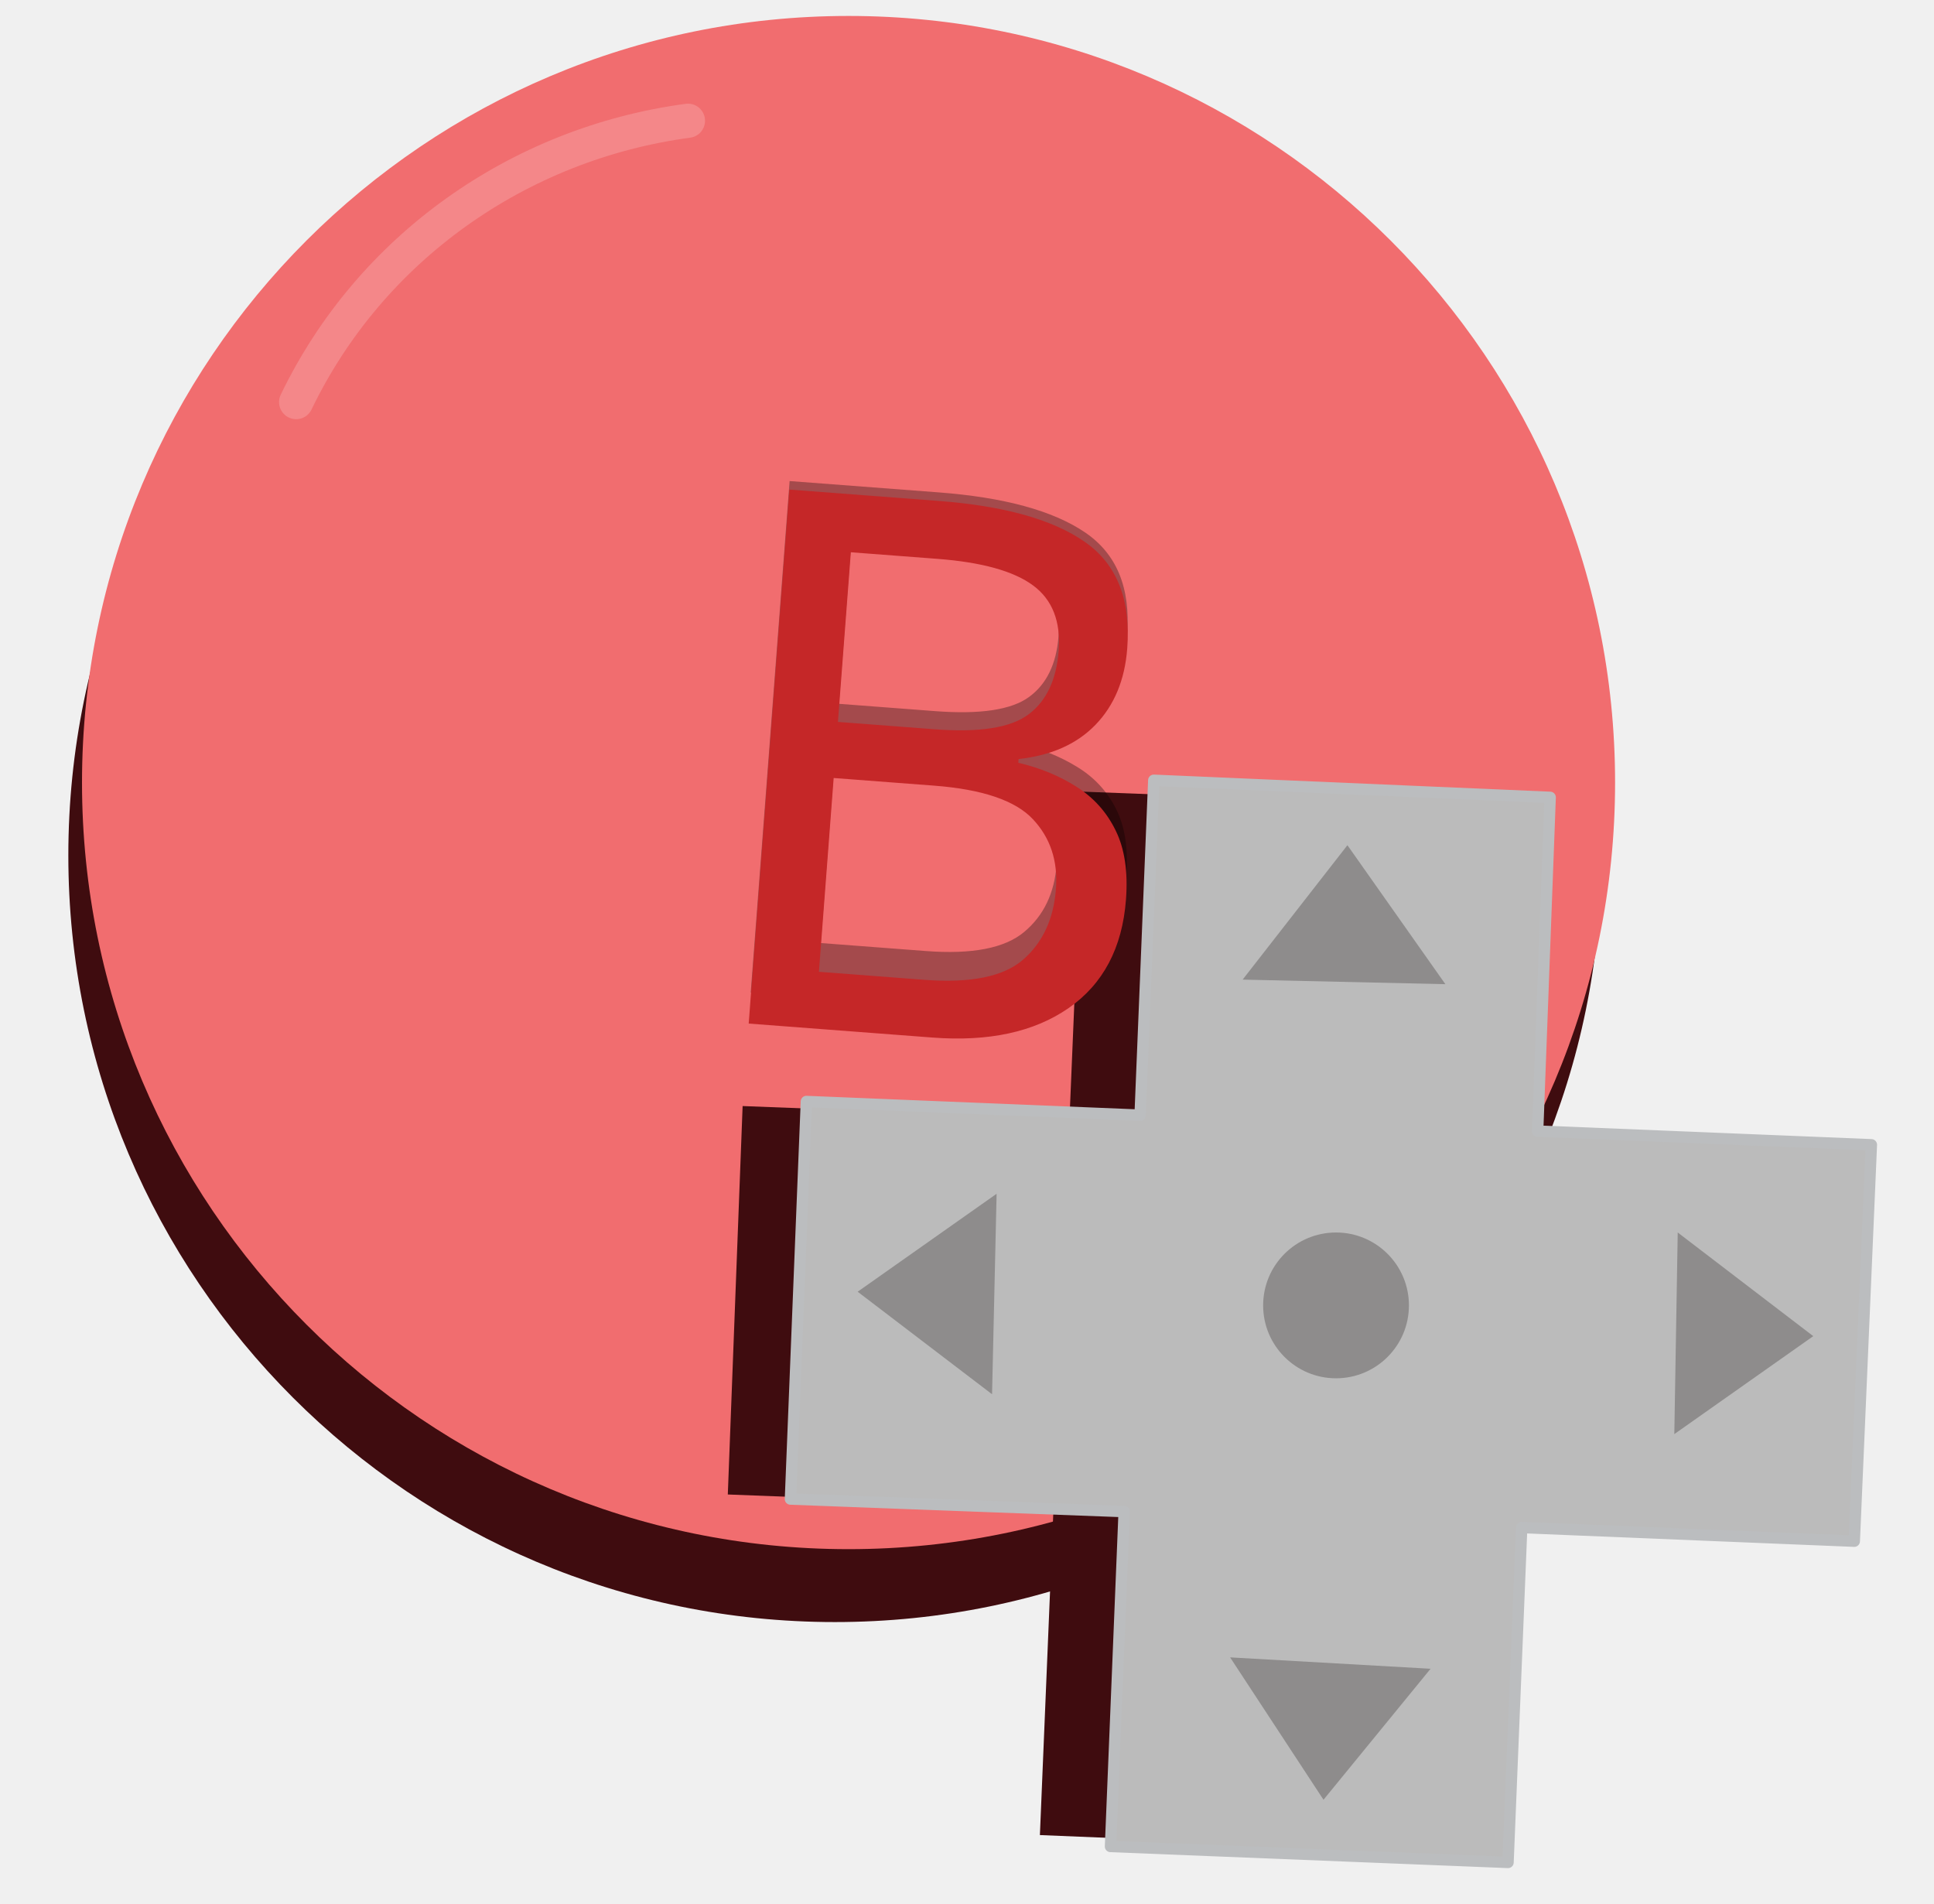
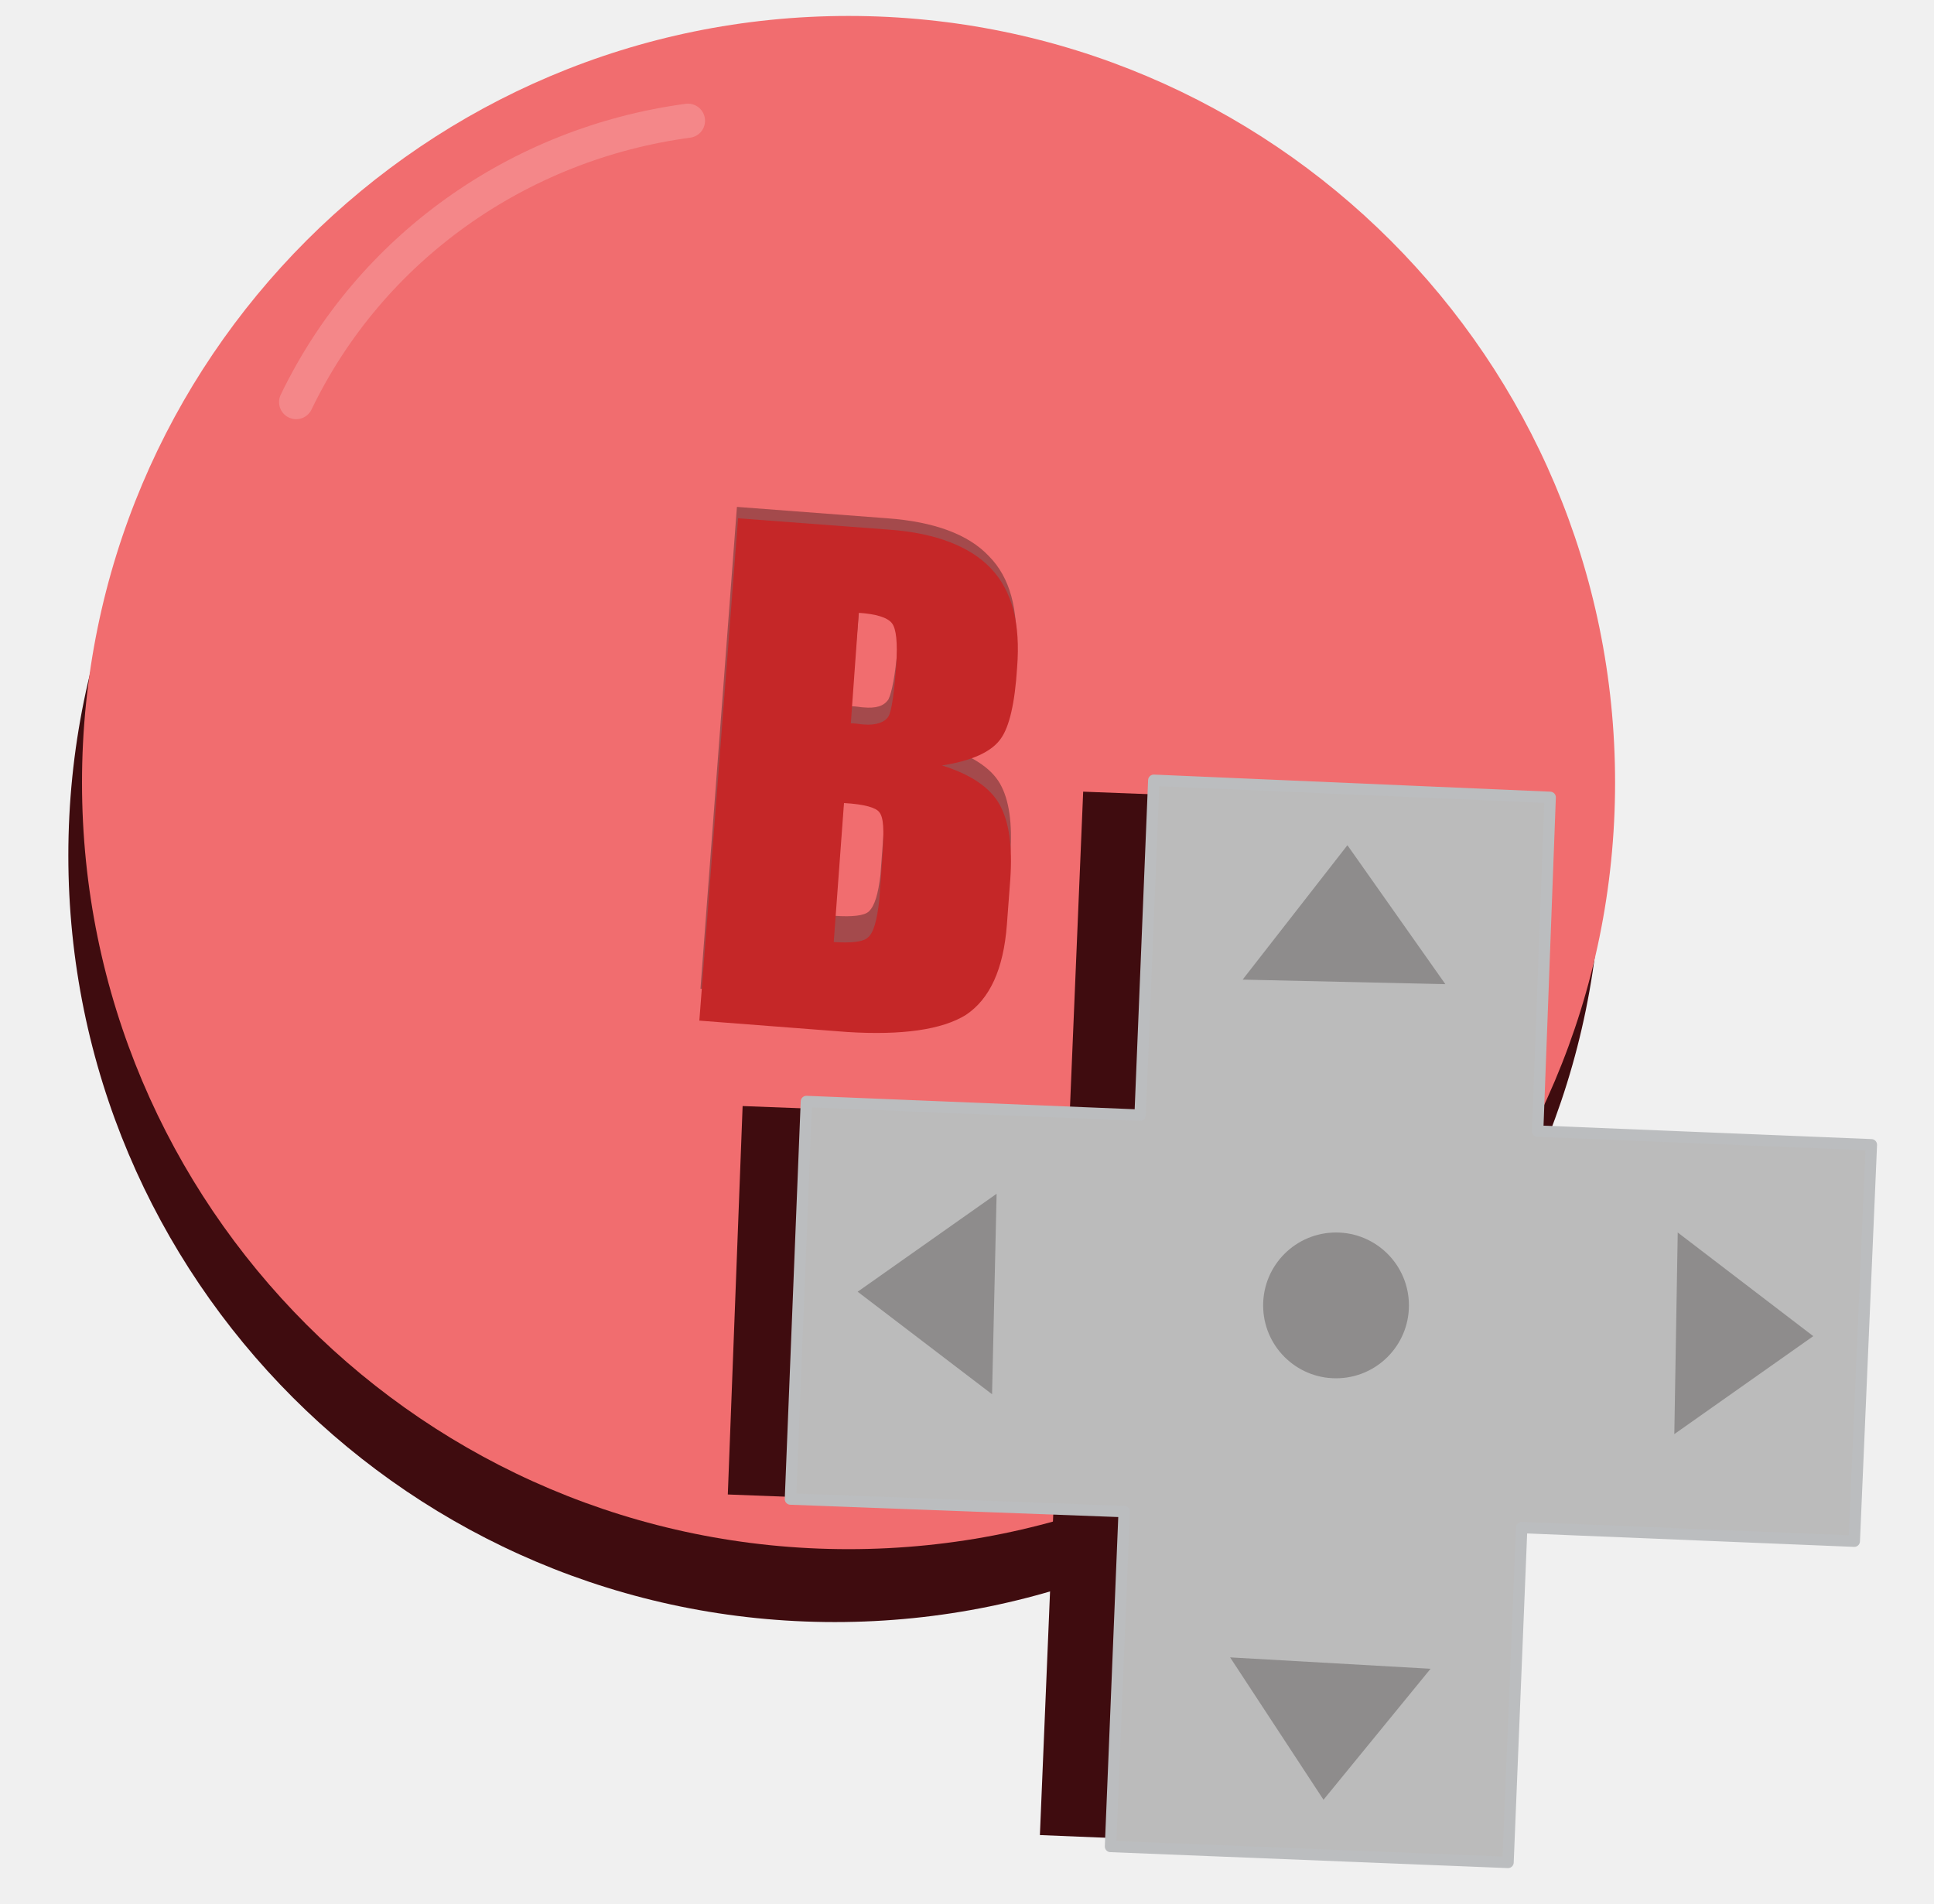
<svg xmlns="http://www.w3.org/2000/svg" version="1.1" id="Layer_1" x="0px" y="0px" viewBox="0 0 169.8 167.1" style="enable-background:new 0 0 169.8 167.1;" xml:space="preserve">
  <style type="text/css">
	.st0{fill:#3F0C0F;}
	.st1{fill:#F16D6F;}
	.st2{fill:#BBBBBB;stroke:#BBBDBF;stroke-linejoin:round;}
	.st3{fill:#8E8C8C;}
	.st4{fill:none;stroke:#EF919D;stroke-linecap:round;stroke-linejoin:round;}
	.st5{opacity:0.32;enable-background:new    ;}
- 	.st6{font-family:'JCHEadA';}
- 	.st7{font-size:63.068px;}
- 	.st8{fill:#C52728;}
- 	.st9{font-size:65.848px;}
- 	
- 		.st10{opacity:0.18;fill:none;stroke:#FFFFFF;stroke-width:3;stroke-linecap:round;stroke-miterlimit:10;enable-background:new    ;}
+ 	.st6{enable-background:new    ;}
+ 	.st7{fill:#C52728;}
+ 	.st8{opacity:0.18;fill:none;stroke:#FFFFFF;stroke-width:3;stroke-linecap:round;stroke-miterlimit:10;enable-background:new    ;}
</style>
  <circle class="st0" cx="73.3" cy="75.1" r="67.3" />
  <circle class="st1" cx="74.5" cy="68.7" r="67.3" />
  <polygon class="st0" points="156.6,100.8 127.9,99.6 129,70.8 95.1,69.5 93.9,98.2 65.2,97.1 63.9,131.2 92.5,132.3 91.3,161.1   125.4,162.5 126.5,133.7 155.2,134.8 " />
  <polygon class="st2" points="164.3,100.5 135,99.3 136.1,70 101.3,68.5 100.1,97.9 70.8,96.7 69.4,131.6 98.7,132.7 97.5,162.1   132.4,163.5 133.6,134.1 162.8,135.3 " />
  <polygon class="st3" points="109.1,86 126.9,86.4 118.3,74.2 " />
  <polygon class="st3" points="87.1,122.4 87.5,104.8 75.3,113.4 " />
  <polygon class="st3" points="147.3,108.2 147,125.9 159.2,117.3 " />
  <polygon class="st3" points="125.6,146.5 108,145.5 116.2,158 " />
  <circle class="st3" cx="117.3" cy="114.6" r="6.4" />
  <path class="st4" d="M112.1,23.8" />
-   <text transform="matrix(1.0171 7.736272e-02 -7.585496e-02 0.9971 59.6956 86.6588)" class="st5 st6 st7">B</text>
-   <text transform="matrix(0.9772 7.434323e-02 -7.585496e-02 0.9971 59.4884 89.3833)" class="st8 st6 st9">B</text>
-   <path class="st10" d="M60.4,10.6c-14.9,2-27.9,11.2-34.4,24.7" />
+   <g class="st5">
+     <path d="M88.4,78.9c-0.3,3.7-1.5,6.2-3.5,7.5c-2.1,1.3-5.5,1.7-10.4,1.4l-13-1l3.2-42.3l13.2,1c4.1,0.3,7.1,1.4,8.9,3.3   c1.9,1.9,2.6,4.7,2.4,8.4c-0.2,3-0.7,5-1.3,6c-0.8,1.1-2.5,1.9-5.2,2.3c2.6,0.8,4.3,1.9,5.1,3.3c0.8,1.4,1.1,3.5,0.9,6.2L88.4,78.9   z M77.3,76.8l0.3-4c0.1-1.8,0-2.9-0.3-3.3c-0.3-0.4-1.3-0.7-3.1-0.8l-0.9,11.7c1.5,0.1,2.6,0,3-0.4C76.8,79.5,77.1,78.5,77.3,76.8z    M78.8,56.9c0.1-1.8,0-3-0.4-3.4c-0.4-0.4-1.4-0.7-2.9-0.8L74.7,62c0.5,0,0.9,0.1,1.1,0.1c1.1,0.1,1.8-0.1,2.2-0.7   C78.3,60.8,78.6,59.3,78.8,56.9z" />
+   </g>
+   <g class="st6">
+     <path class="st7" d="M88.4,81.2c-0.3,3.9-1.5,6.5-3.6,7.9c-2.1,1.3-5.6,1.8-10.4,1.5l-13-1l3.4-44.1l13.3,1   c4.1,0.3,7.1,1.5,8.9,3.4c1.9,2,2.6,4.9,2.3,8.7c-0.2,3.2-0.7,5.2-1.4,6.2c-0.8,1.2-2.6,2-5.2,2.4c2.6,0.8,4.3,2,5.1,3.5   c0.8,1.5,1.1,3.6,0.9,6.5L88.4,81.2z M77.2,79l0.3-4.2c0.1-1.9,0.1-3-0.3-3.5c-0.3-0.4-1.3-0.7-3.1-0.8l-0.9,12.2   c1.5,0.1,2.6,0,3-0.4C76.7,81.9,77,80.8,77.2,79z M78.7,58.3c0.1-1.9,0-3.1-0.4-3.6c-0.4-0.5-1.4-0.8-2.9-0.9l-0.7,9.7   c0.5,0,0.9,0.1,1.1,0.1c1.1,0.1,1.9-0.2,2.2-0.7C78.3,62.4,78.5,60.8,78.7,58.3z" />
+   </g>
+   <path class="st8" d="M60.4,10.6c-14.9,2-27.9,11.2-34.4,24.7" />
</svg>
